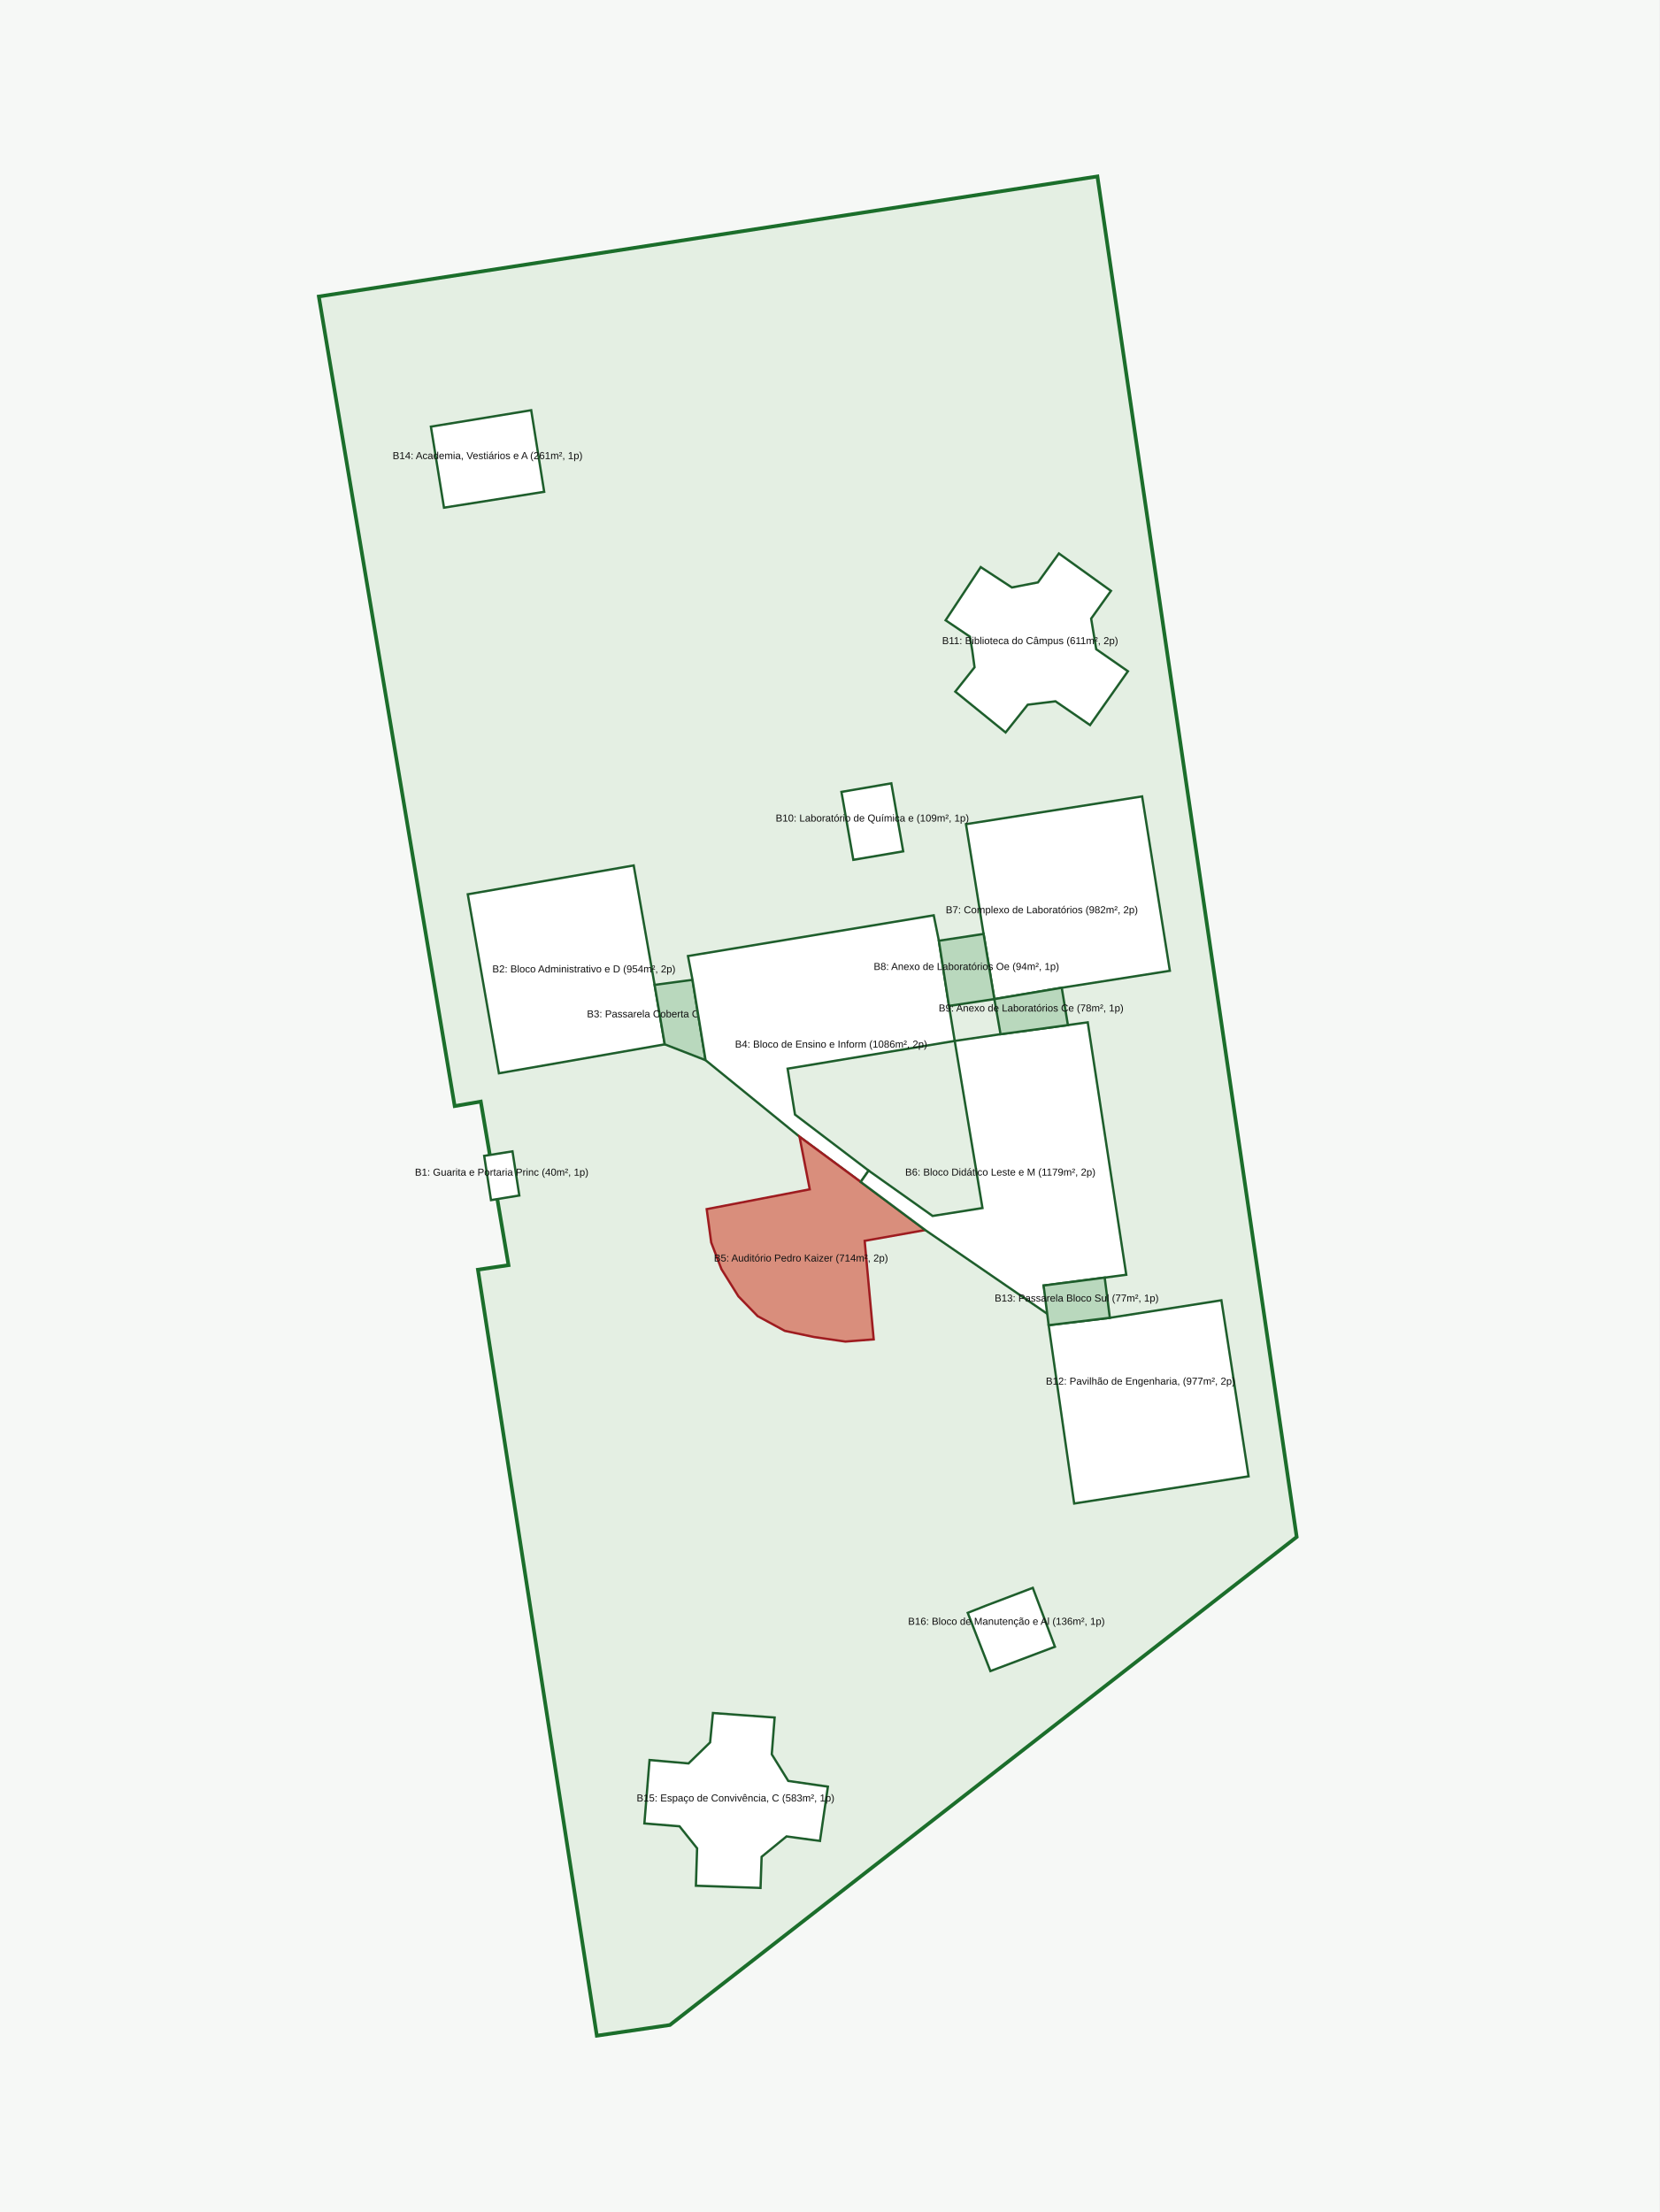
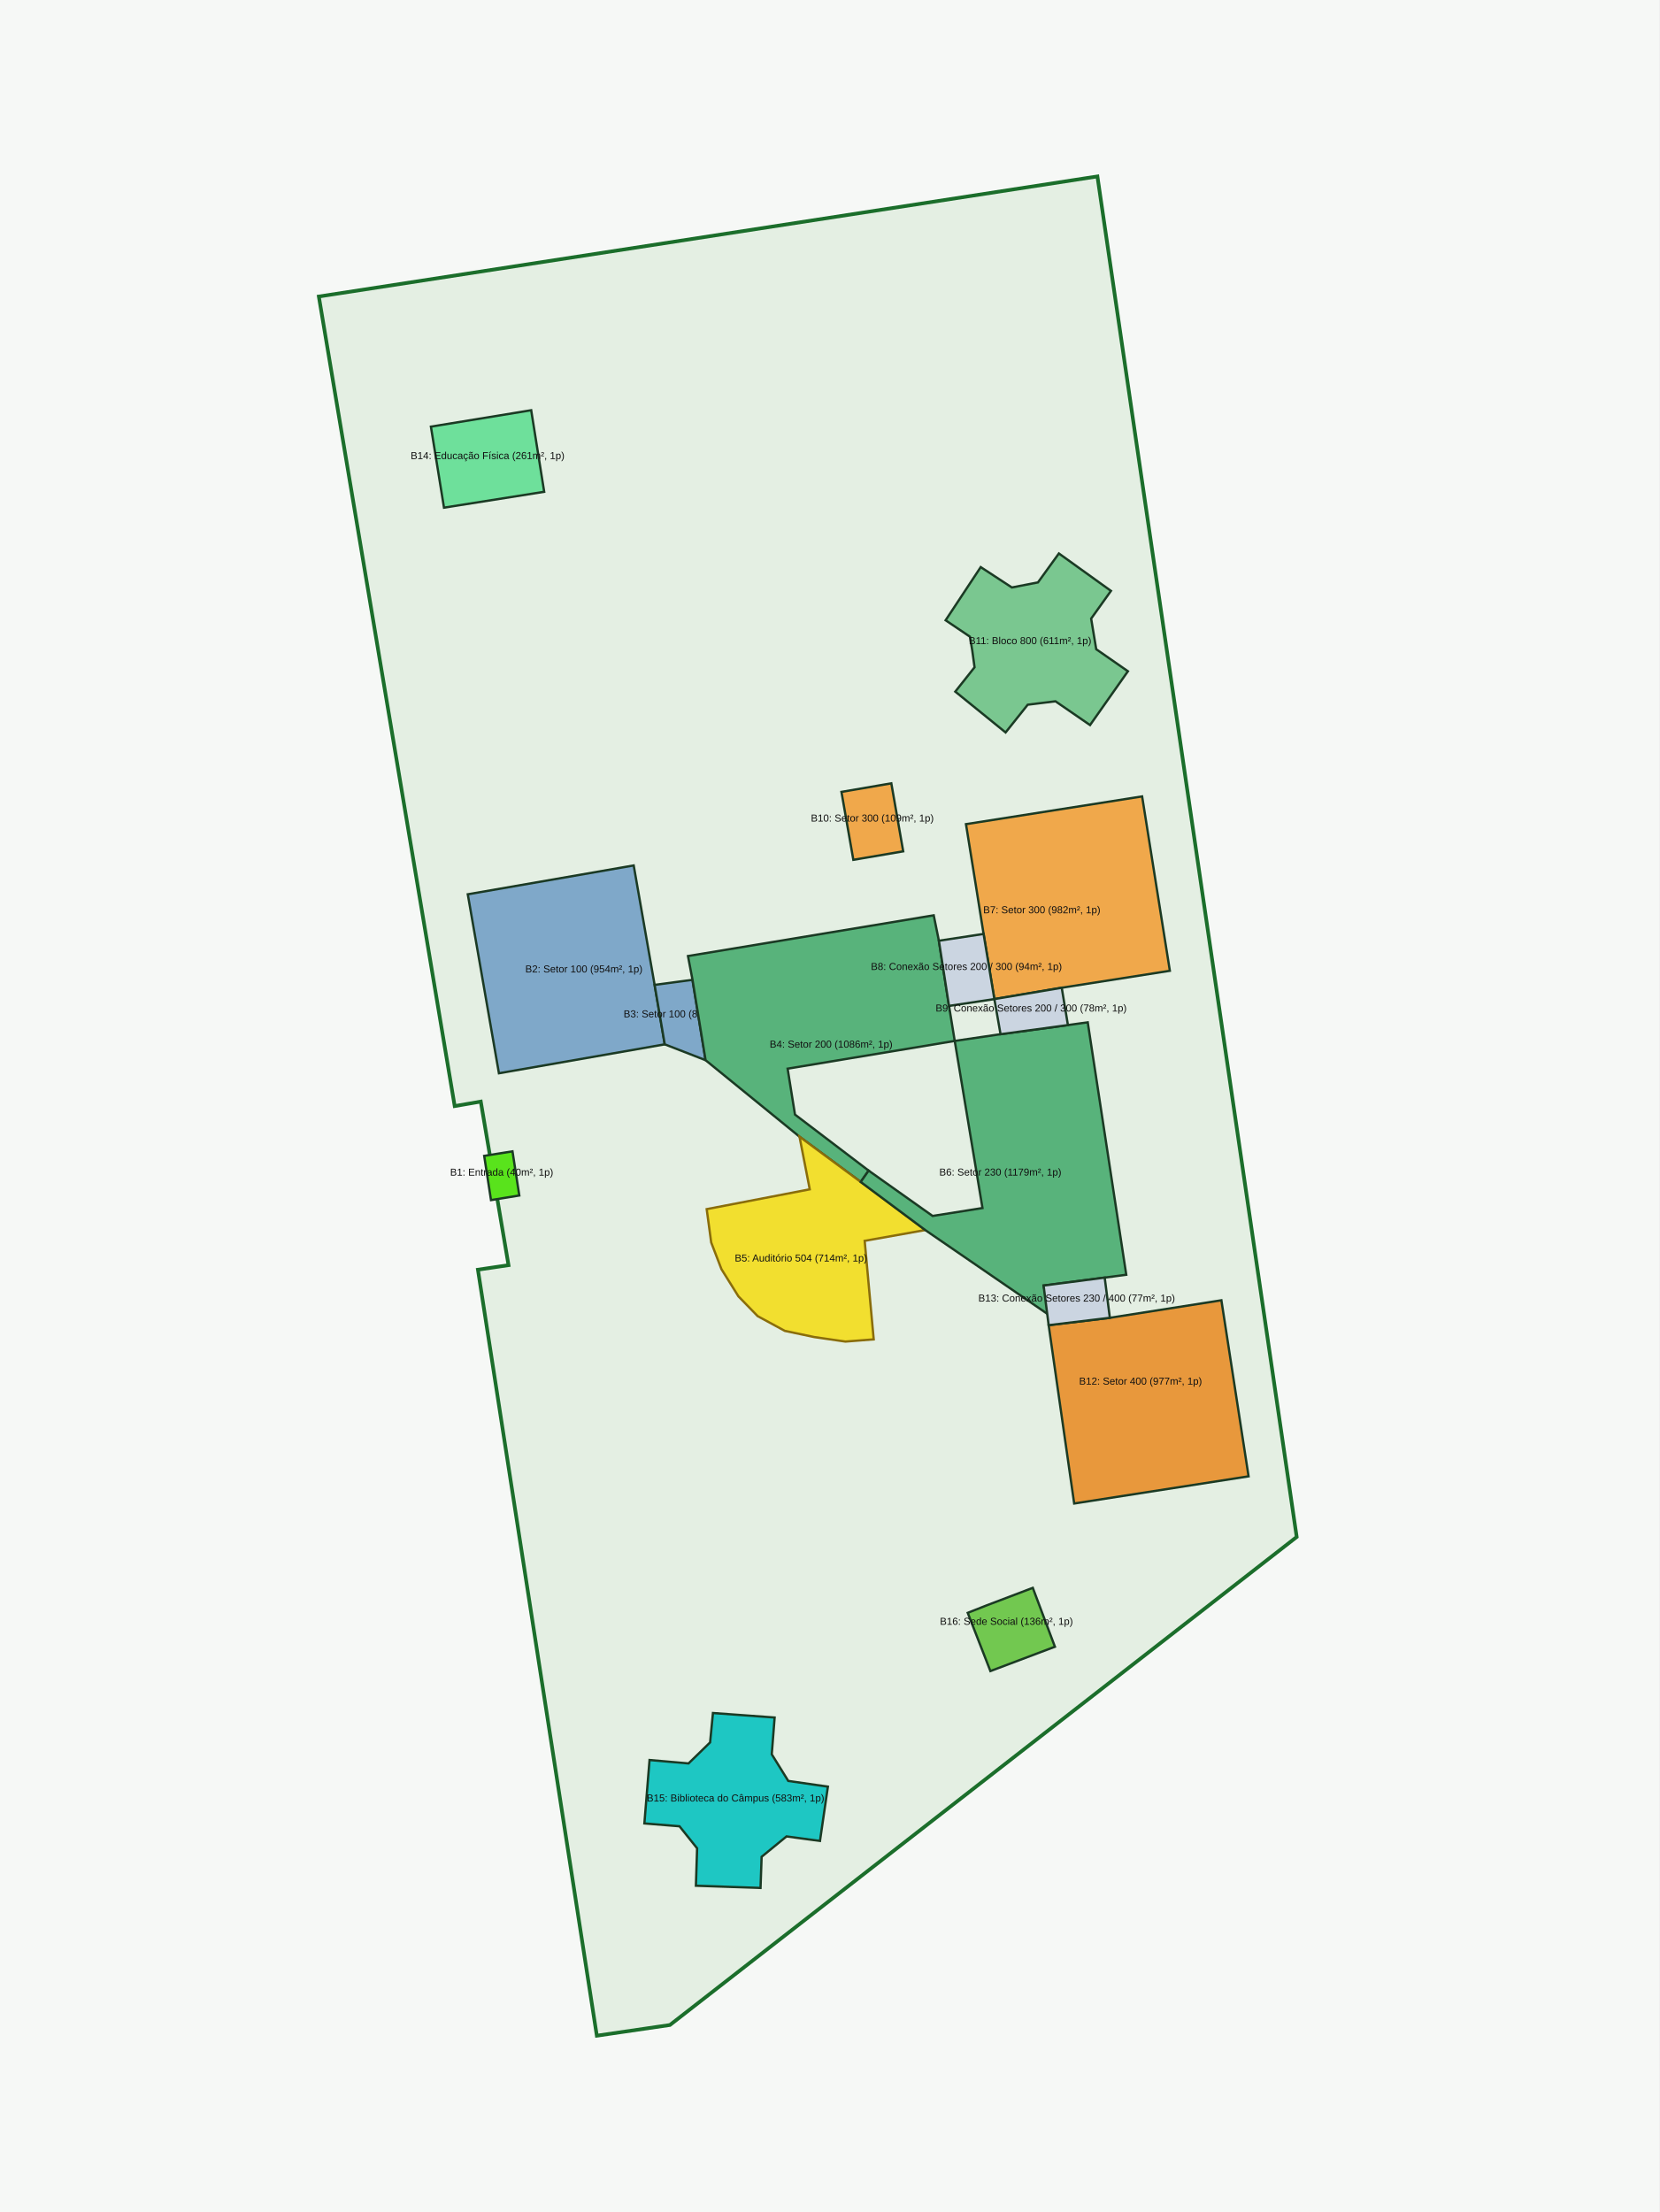
<svg xmlns="http://www.w3.org/2000/svg" width="1800" height="2400" viewBox="0 0 1800 2400">
  <rect width="100%" height="100%" fill="#f6f8f6" />
  <polygon points="345.9,321.7 1190.6,191.4 1406.8,1667.6 726.8,2197.1 647.5,2208.7 518.5,1377.6 551.7,1372.7 521.6,1195.2 493.3,1200.1" fill="#e4efe3" stroke="#1b6e2b" stroke-width="4" />
-   <polygon points="525.3,1254.1 556.0,1249.2 563.4,1297.1 532.7,1302.1" fill="#FFFFFF" stroke="#1E5E2C" stroke-width="2.5" />
-   <text x="544.3" y="1275.6" font-size="11" font-family="Arial" text-anchor="middle" fill="#111">B1: Guarita e Portaria Princ (40m², 1p)</text>
-   <polygon points="507.5,970.3 687.5,939.0 710.2,1068.6 721.2,1133.1 541.3,1164.5" fill="#FFFFFF" stroke="#1E5E2C" stroke-width="2.5" />
-   <text x="633.5" y="1055.1" font-size="11" font-family="Arial" text-anchor="middle" fill="#111">B2: Bloco Administrativo e D (954m², 2p)</text>
-   <polygon points="710.2,1068.6 751.3,1063.1 765.5,1150.3 721.2,1133.1" fill="#B9D8BD" stroke="#1E5E2C" stroke-width="2.5" />
-   <text x="737.1" y="1103.8" font-size="11" font-family="Arial" text-anchor="middle" fill="#111">B3: Passarela Coberta Centra (84m², 1p)</text>
-   <polygon points="746.4,1037.3 1013.0,993.1 1018.6,1020.7 1029.6,1091.4 1035.8,1129.4 854.5,1159.5 862.5,1209.3 942.4,1270.1 933.8,1282.4 867.4,1233.3 765.5,1150.3 751.3,1063.1" fill="#FFFFFF" stroke="#1E5E2C" stroke-width="2.5" />
-   <text x="901.7" y="1136.7" font-size="11" font-family="Arial" text-anchor="middle" fill="#111">B4: Bloco de Ensino e Inform (1086m², 2p)</text>
-   <polygon points="867.4,1233.3 933.8,1282.4 1003.8,1334.6 938.1,1346.3 947.9,1453.2 917.2,1455.6 883.4,1450.7 851.5,1444.0 822.0,1428.0 801.1,1406.5 782.7,1377.0 771.6,1348.1 766.7,1311.9 878.5,1290.4" fill="#D98E7C" stroke="#9E1C20" stroke-width="2.5" />
-   <text x="869.0" y="1368.7" font-size="11" font-family="Arial" text-anchor="middle" fill="#111">B5: Auditório Pedro Kaizer (714m², 2p)</text>
-   <polygon points="1035.8,1129.4 1085.5,1122.1 1158.6,1112.2 1180.1,1109.2 1221.9,1383.1 1198.5,1386.2 1132.2,1394.8 1139.0,1427.4 1003.8,1334.6 933.8,1282.4 942.4,1270.1 1011.8,1319.3 1065.9,1310.7" fill="#FFFFFF" stroke="#1E5E2C" stroke-width="2.5" />
-   <text x="1085.3" y="1275.5" font-size="11" font-family="Arial" text-anchor="middle" fill="#111">B6: Bloco Didático Leste e M (1179m², 2p)</text>
-   <polygon points="1048.0,894.2 1239.1,864.1 1269.2,1053.3 1151.9,1071.7 1078.8,1084.0 1067.1,1013.3 1057.9,955.6" fill="#FFFFFF" stroke="#1E5E2C" stroke-width="2.5" />
-   <text x="1130.3" y="990.9" font-size="11" font-family="Arial" text-anchor="middle" fill="#111">B7: Complexo de Laboratórios (982m², 2p)</text>
-   <polygon points="1018.6,1020.7 1067.1,1013.3 1078.8,1084.0 1029.6,1091.4" fill="#B9D8BD" stroke="#1E5E2C" stroke-width="2.5" />
-   <text x="1048.5" y="1052.4" font-size="11" font-family="Arial" text-anchor="middle" fill="#111">B8: Anexo de Laboratórios Oe (94m², 1p)</text>
-   <polygon points="1078.8,1084.0 1085.5,1122.1 1158.6,1112.2 1151.9,1071.7" fill="#B9D8BD" stroke="#1E5E2C" stroke-width="2.5" />
-   <text x="1118.7" y="1097.5" font-size="11" font-family="Arial" text-anchor="middle" fill="#111">B9: Anexo de Laboratórios Ce (78m², 1p)</text>
-   <polygon points="925.8,932.9 912.9,859.2 967.0,849.9 979.9,923.7" fill="#FFFFFF" stroke="#1E5E2C" stroke-width="2.5" />
-   <text x="946.4" y="891.4" font-size="11" font-family="Arial" text-anchor="middle" fill="#111">B10: Laboratório de Química e (109m², 1p)</text>
-   <polygon points="1057.3,724.0 1054.8,705.6 1052.3,690.8 1025.9,673.0 1064.0,615.3 1097.8,637.4 1126.1,631.9 1148.8,600.5 1205.3,641.1 1183.8,671.2 1189.3,704.4 1223.7,728.3 1182.6,786.7 1145.1,760.9 1115.0,764.6 1091.0,794.7 1036.4,750.4" fill="#FFFFFF" stroke="#1E5E2C" stroke-width="2.5" />
-   <text x="1117.6" y="698.9" font-size="11" font-family="Arial" text-anchor="middle" fill="#111">B11: Biblioteca do Câmpus (611m², 2p)</text>
-   <polygon points="1137.7,1437.8 1204.1,1429.8 1325.1,1410.8 1354.6,1601.8 1165.4,1631.3" fill="#FFFFFF" stroke="#1E5E2C" stroke-width="2.5" />
-   <text x="1237.4" y="1502.3" font-size="11" font-family="Arial" text-anchor="middle" fill="#111">B12: Pavilhão de Engenharia,  (977m², 2p)</text>
-   <polygon points="1132.2,1394.8 1198.5,1386.2 1204.1,1429.8 1137.7,1437.8" fill="#B9D8BD" stroke="#1E5E2C" stroke-width="2.5" />
-   <text x="1168.1" y="1412.2" font-size="11" font-family="Arial" text-anchor="middle" fill="#111">B13: Passarela Bloco Sul (77m², 1p)</text>
-   <polygon points="467.5,462.9 576.3,445.1 590.4,533.6 481.7,550.8" fill="#FFFFFF" stroke="#1E5E2C" stroke-width="2.5" />
-   <text x="529.0" y="498.1" font-size="11" font-family="Arial" text-anchor="middle" fill="#111">B14: Academia, Vestiários e A (261m², 1p)</text>
-   <polygon points="773.5,1858.6 840.4,1863.5 837.3,1903.4 855.2,1932.3 898.2,1938.5 889.6,1997.4 853.3,1992.5 826.3,2014.6 825.1,2048.4 755.0,2046.0 756.3,2005.4 737.2,1981.5 699.1,1978.4 704.7,1909.6 747.0,1913.3 770.4,1890.5" fill="#FFFFFF" stroke="#1E5E2C" stroke-width="2.5" />
-   <text x="798.0" y="1954.6" font-size="11" font-family="Arial" text-anchor="middle" fill="#111">B15: Espaço de Convivência, C (583m², 1p)</text>
-   <polygon points="1049.9,1749.9 1074.5,1813.1 1144.5,1786.7 1120.5,1722.8 1070.2,1741.9" fill="#FFFFFF" stroke="#1E5E2C" stroke-width="2.5" />
-   <text x="1091.9" y="1762.9" font-size="11" font-family="Arial" text-anchor="middle" fill="#111">B16: Bloco de Manutenção e Al (136m², 1p)</text>
+   <polygon points="525.3,1254.1 556.0,1249.2 563.4,1297.1 532.7,1302.1" fill="#59E31C" stroke="#1B3A24" stroke-width="2.5" />
+   <text x="544.3" y="1275.6" font-size="11" font-family="Arial" text-anchor="middle" fill="#111">B1: Entrada (40m², 1p)</text>
+   <polygon points="507.5,970.3 687.5,939.0 710.2,1068.6 721.2,1133.1 541.3,1164.5" fill="#7FA8C9" stroke="#1B3A24" stroke-width="2.5" />
+   <text x="633.5" y="1055.1" font-size="11" font-family="Arial" text-anchor="middle" fill="#111">B2: Setor 100 (954m², 1p)</text>
+   <polygon points="710.2,1068.6 751.3,1063.1 765.5,1150.3 721.2,1133.1" fill="#7FA8C9" stroke="#1B3A24" stroke-width="2.5" />
+   <text x="737.1" y="1103.8" font-size="11" font-family="Arial" text-anchor="middle" fill="#111">B3: Setor 100 (84m², 1p)</text>
+   <polygon points="746.4,1037.3 1013.0,993.1 1018.6,1020.7 1029.6,1091.4 1035.8,1129.4 854.5,1159.5 862.5,1209.3 942.4,1270.1 933.8,1282.4 867.4,1233.3 765.5,1150.3 751.3,1063.1" fill="#58B37B" stroke="#1B3A24" stroke-width="2.5" />
+   <text x="901.7" y="1136.7" font-size="11" font-family="Arial" text-anchor="middle" fill="#111">B4: Setor 200 (1086m², 1p)</text>
+   <polygon points="867.4,1233.3 933.8,1282.4 1003.8,1334.6 938.1,1346.3 947.9,1453.2 917.2,1455.6 883.4,1450.7 851.5,1444.0 822.0,1428.0 801.1,1406.5 782.7,1377.0 771.6,1348.1 766.7,1311.9 878.5,1290.4" fill="#F2DF2F" stroke="#8A6D0B" stroke-width="2.5" />
+   <text x="869.0" y="1368.7" font-size="11" font-family="Arial" text-anchor="middle" fill="#111">B5: Auditório 504 (714m², 1p)</text>
+   <polygon points="1035.8,1129.4 1085.5,1122.1 1158.6,1112.2 1180.1,1109.2 1221.9,1383.1 1198.5,1386.2 1132.2,1394.8 1139.0,1427.4 1003.8,1334.6 933.8,1282.4 942.4,1270.1 1011.8,1319.3 1065.9,1310.7" fill="#58B37B" stroke="#1B3A24" stroke-width="2.5" />
+   <text x="1085.3" y="1275.5" font-size="11" font-family="Arial" text-anchor="middle" fill="#111">B6: Setor 230 (1179m², 1p)</text>
+   <polygon points="1048.0,894.2 1239.1,864.1 1269.2,1053.3 1151.9,1071.7 1078.8,1084.0 1067.1,1013.3 1057.9,955.6" fill="#F0A84B" stroke="#1B3A24" stroke-width="2.5" />
+   <text x="1130.3" y="990.9" font-size="11" font-family="Arial" text-anchor="middle" fill="#111">B7: Setor 300 (982m², 1p)</text>
+   <polygon points="1018.6,1020.7 1067.1,1013.3 1078.8,1084.0 1029.6,1091.4" fill="#CBD5E1" stroke="#1B3A24" stroke-width="2.5" />
+   <text x="1048.5" y="1052.4" font-size="11" font-family="Arial" text-anchor="middle" fill="#111">B8: Conexão Setores 200 / 300  (94m², 1p)</text>
+   <polygon points="1078.8,1084.0 1085.5,1122.1 1158.6,1112.2 1151.9,1071.7" fill="#CBD5E1" stroke="#1B3A24" stroke-width="2.5" />
+   <text x="1118.7" y="1097.5" font-size="11" font-family="Arial" text-anchor="middle" fill="#111">B9: Conexão Setores 200 / 300  (78m², 1p)</text>
+   <polygon points="925.8,932.9 912.9,859.2 967.0,849.9 979.9,923.7" fill="#F0A84B" stroke="#1B3A24" stroke-width="2.5" />
+   <text x="946.4" y="891.4" font-size="11" font-family="Arial" text-anchor="middle" fill="#111">B10: Setor 300 (109m², 1p)</text>
+   <polygon points="1057.3,724.0 1054.8,705.6 1052.3,690.8 1025.9,673.0 1064.0,615.3 1097.8,637.4 1126.1,631.9 1148.8,600.5 1205.3,641.1 1183.8,671.2 1189.3,704.4 1223.7,728.3 1182.6,786.7 1145.1,760.9 1115.0,764.6 1091.0,794.7 1036.4,750.4" fill="#7AC790" stroke="#1B3A24" stroke-width="2.5" />
+   <text x="1117.6" y="698.9" font-size="11" font-family="Arial" text-anchor="middle" fill="#111">B11: Bloco 800 (611m², 1p)</text>
+   <polygon points="1137.7,1437.8 1204.1,1429.8 1325.1,1410.8 1354.6,1601.8 1165.4,1631.3" fill="#E8983C" stroke="#1B3A24" stroke-width="2.5" />
+   <text x="1237.4" y="1502.3" font-size="11" font-family="Arial" text-anchor="middle" fill="#111">B12: Setor 400 (977m², 1p)</text>
+   <polygon points="1132.2,1394.8 1198.5,1386.2 1204.1,1429.8 1137.7,1437.8" fill="#CBD5E1" stroke="#1B3A24" stroke-width="2.5" />
+   <text x="1168.1" y="1412.2" font-size="11" font-family="Arial" text-anchor="middle" fill="#111">B13: Conexão Setores 230 / 400 (77m², 1p)</text>
+   <polygon points="467.5,462.9 576.3,445.1 590.4,533.6 481.7,550.8" fill="#6EE09B" stroke="#1B3A24" stroke-width="2.5" />
+   <text x="529.0" y="498.1" font-size="11" font-family="Arial" text-anchor="middle" fill="#111">B14: Educação Física (261m², 1p)</text>
+   <polygon points="773.5,1858.6 840.4,1863.5 837.3,1903.4 855.2,1932.3 898.2,1938.5 889.6,1997.4 853.3,1992.5 826.3,2014.6 825.1,2048.4 755.0,2046.0 756.3,2005.4 737.2,1981.5 699.1,1978.4 704.7,1909.6 747.0,1913.3 770.4,1890.5" fill="#1EC7C3" stroke="#1B3A24" stroke-width="2.5" />
+   <text x="798.0" y="1954.6" font-size="11" font-family="Arial" text-anchor="middle" fill="#111">B15: Biblioteca do Câmpus (583m², 1p)</text>
+   <polygon points="1049.9,1749.9 1074.5,1813.1 1144.5,1786.7 1120.5,1722.8 1070.2,1741.9" fill="#72C850" stroke="#1B3A24" stroke-width="2.5" />
+   <text x="1091.9" y="1762.9" font-size="11" font-family="Arial" text-anchor="middle" fill="#111">B16: Sede Social (136m², 1p)</text>
</svg>
